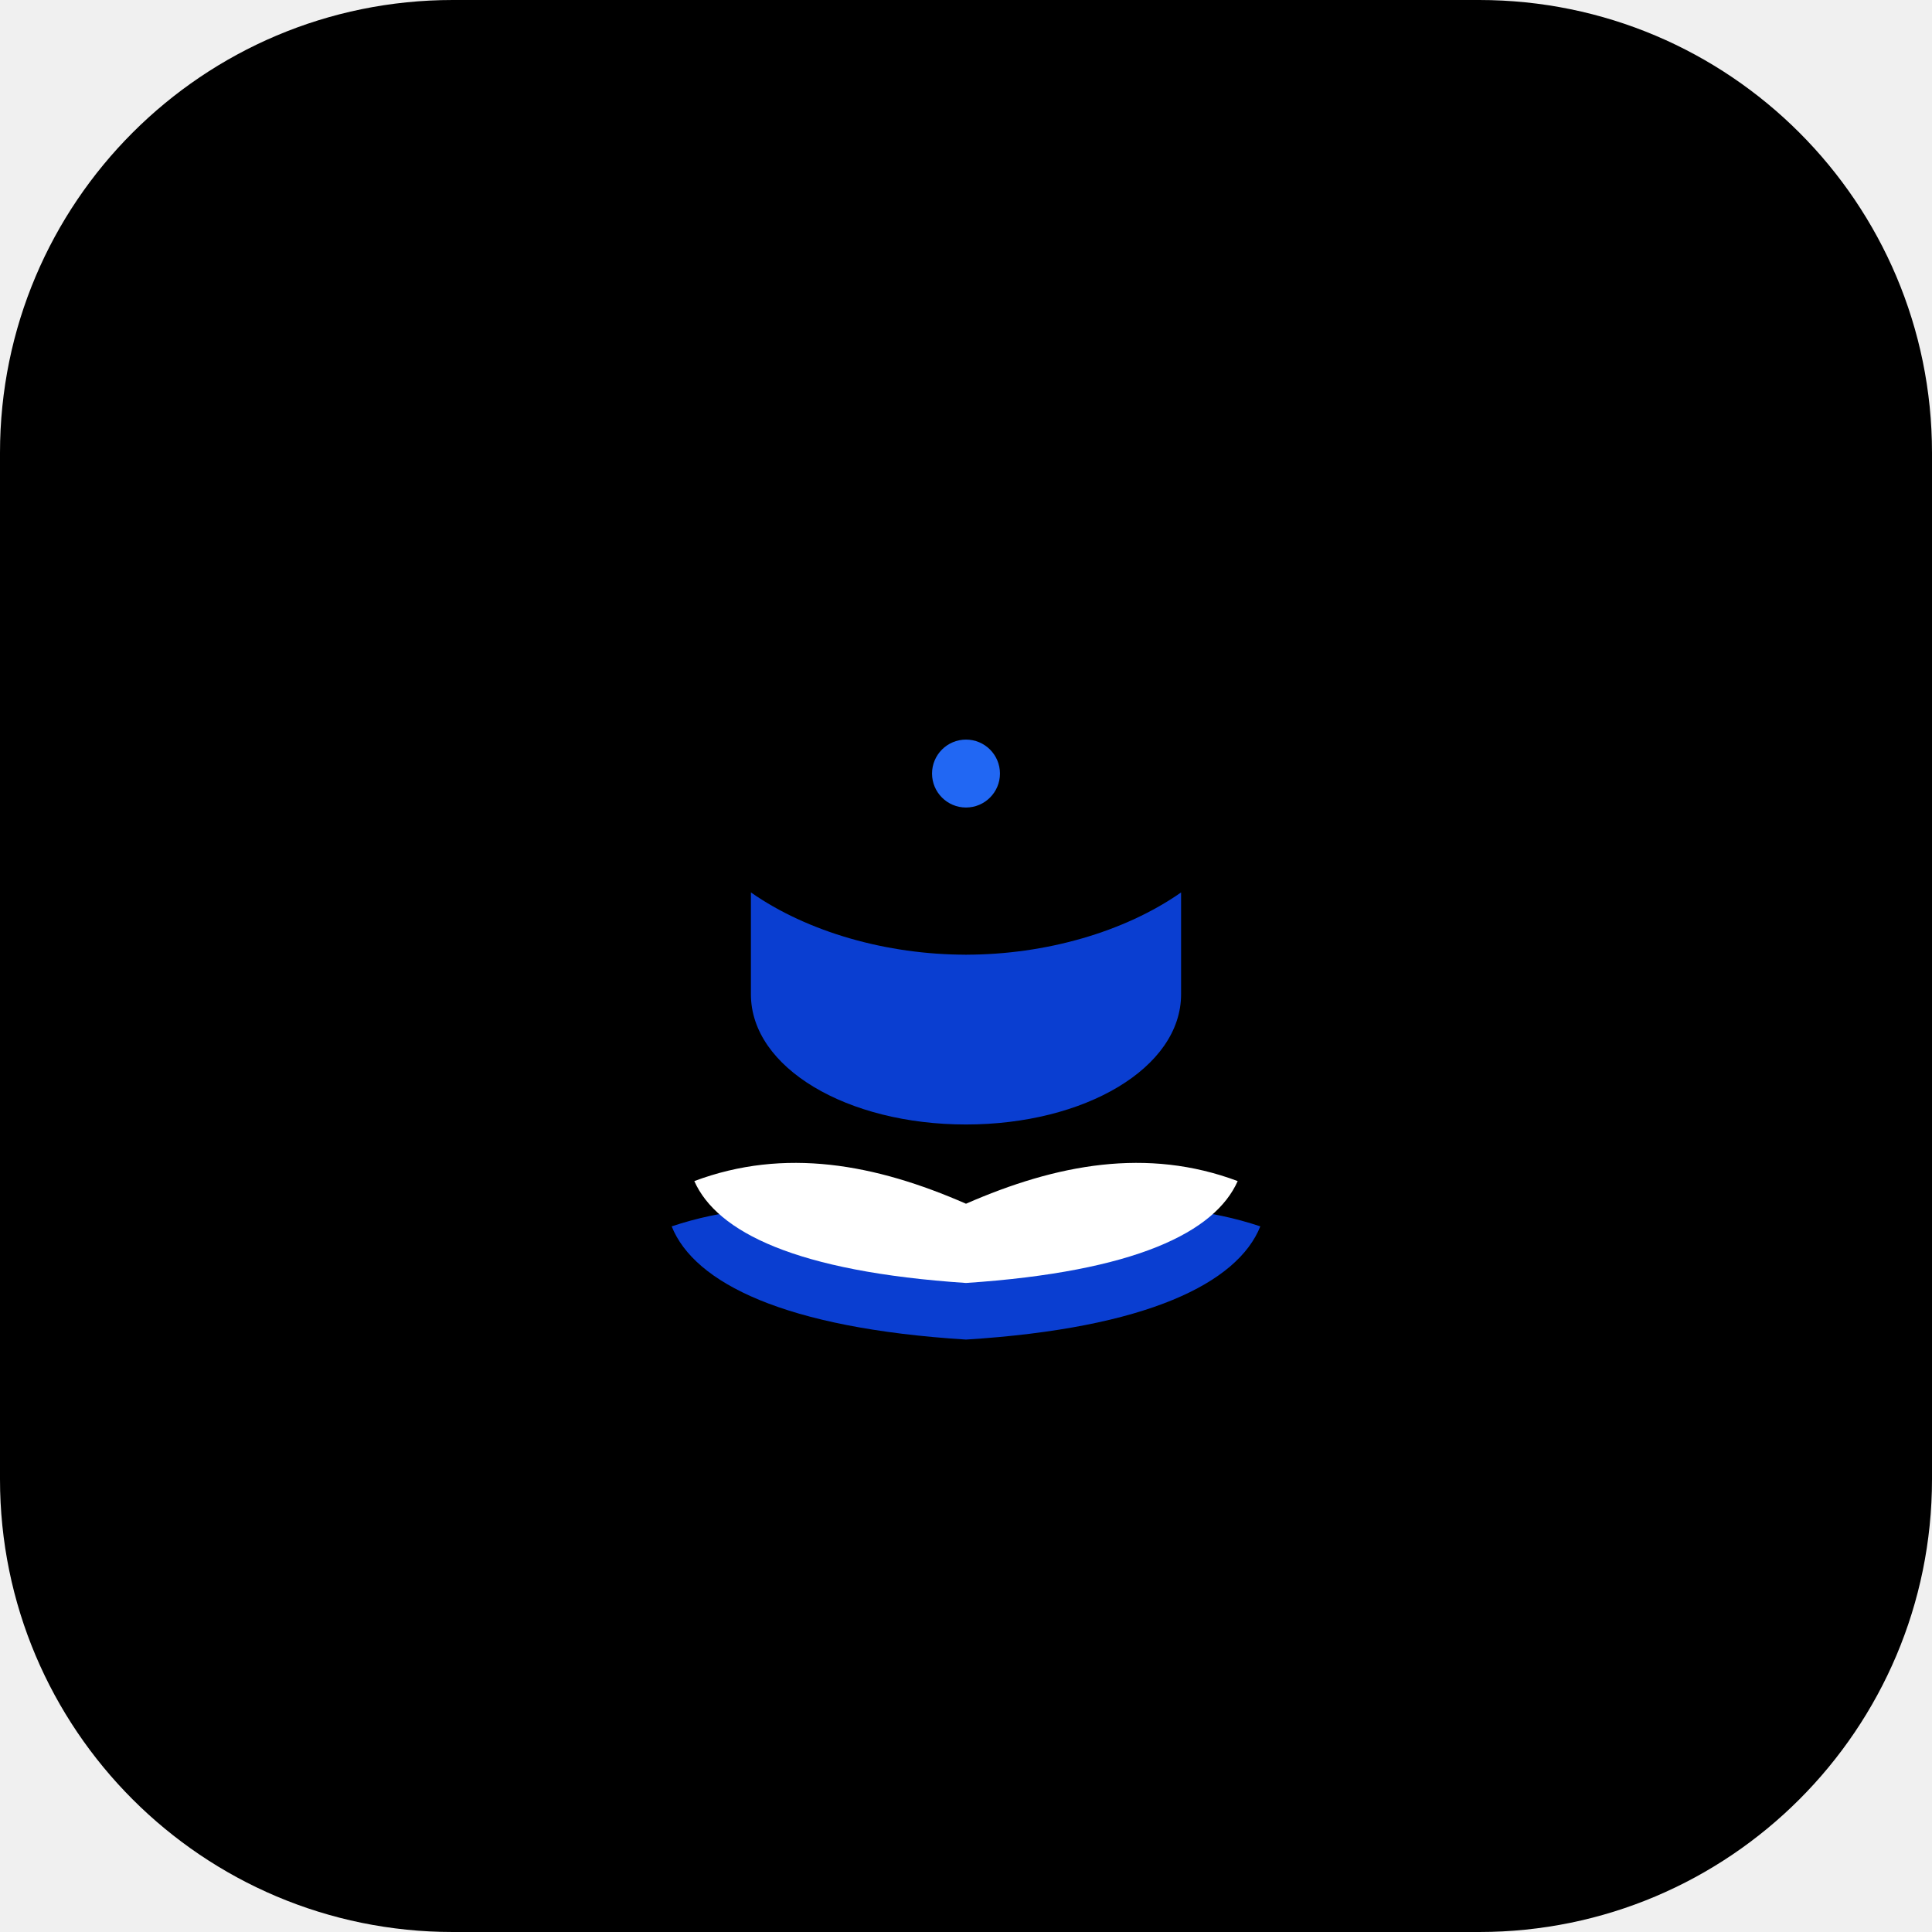
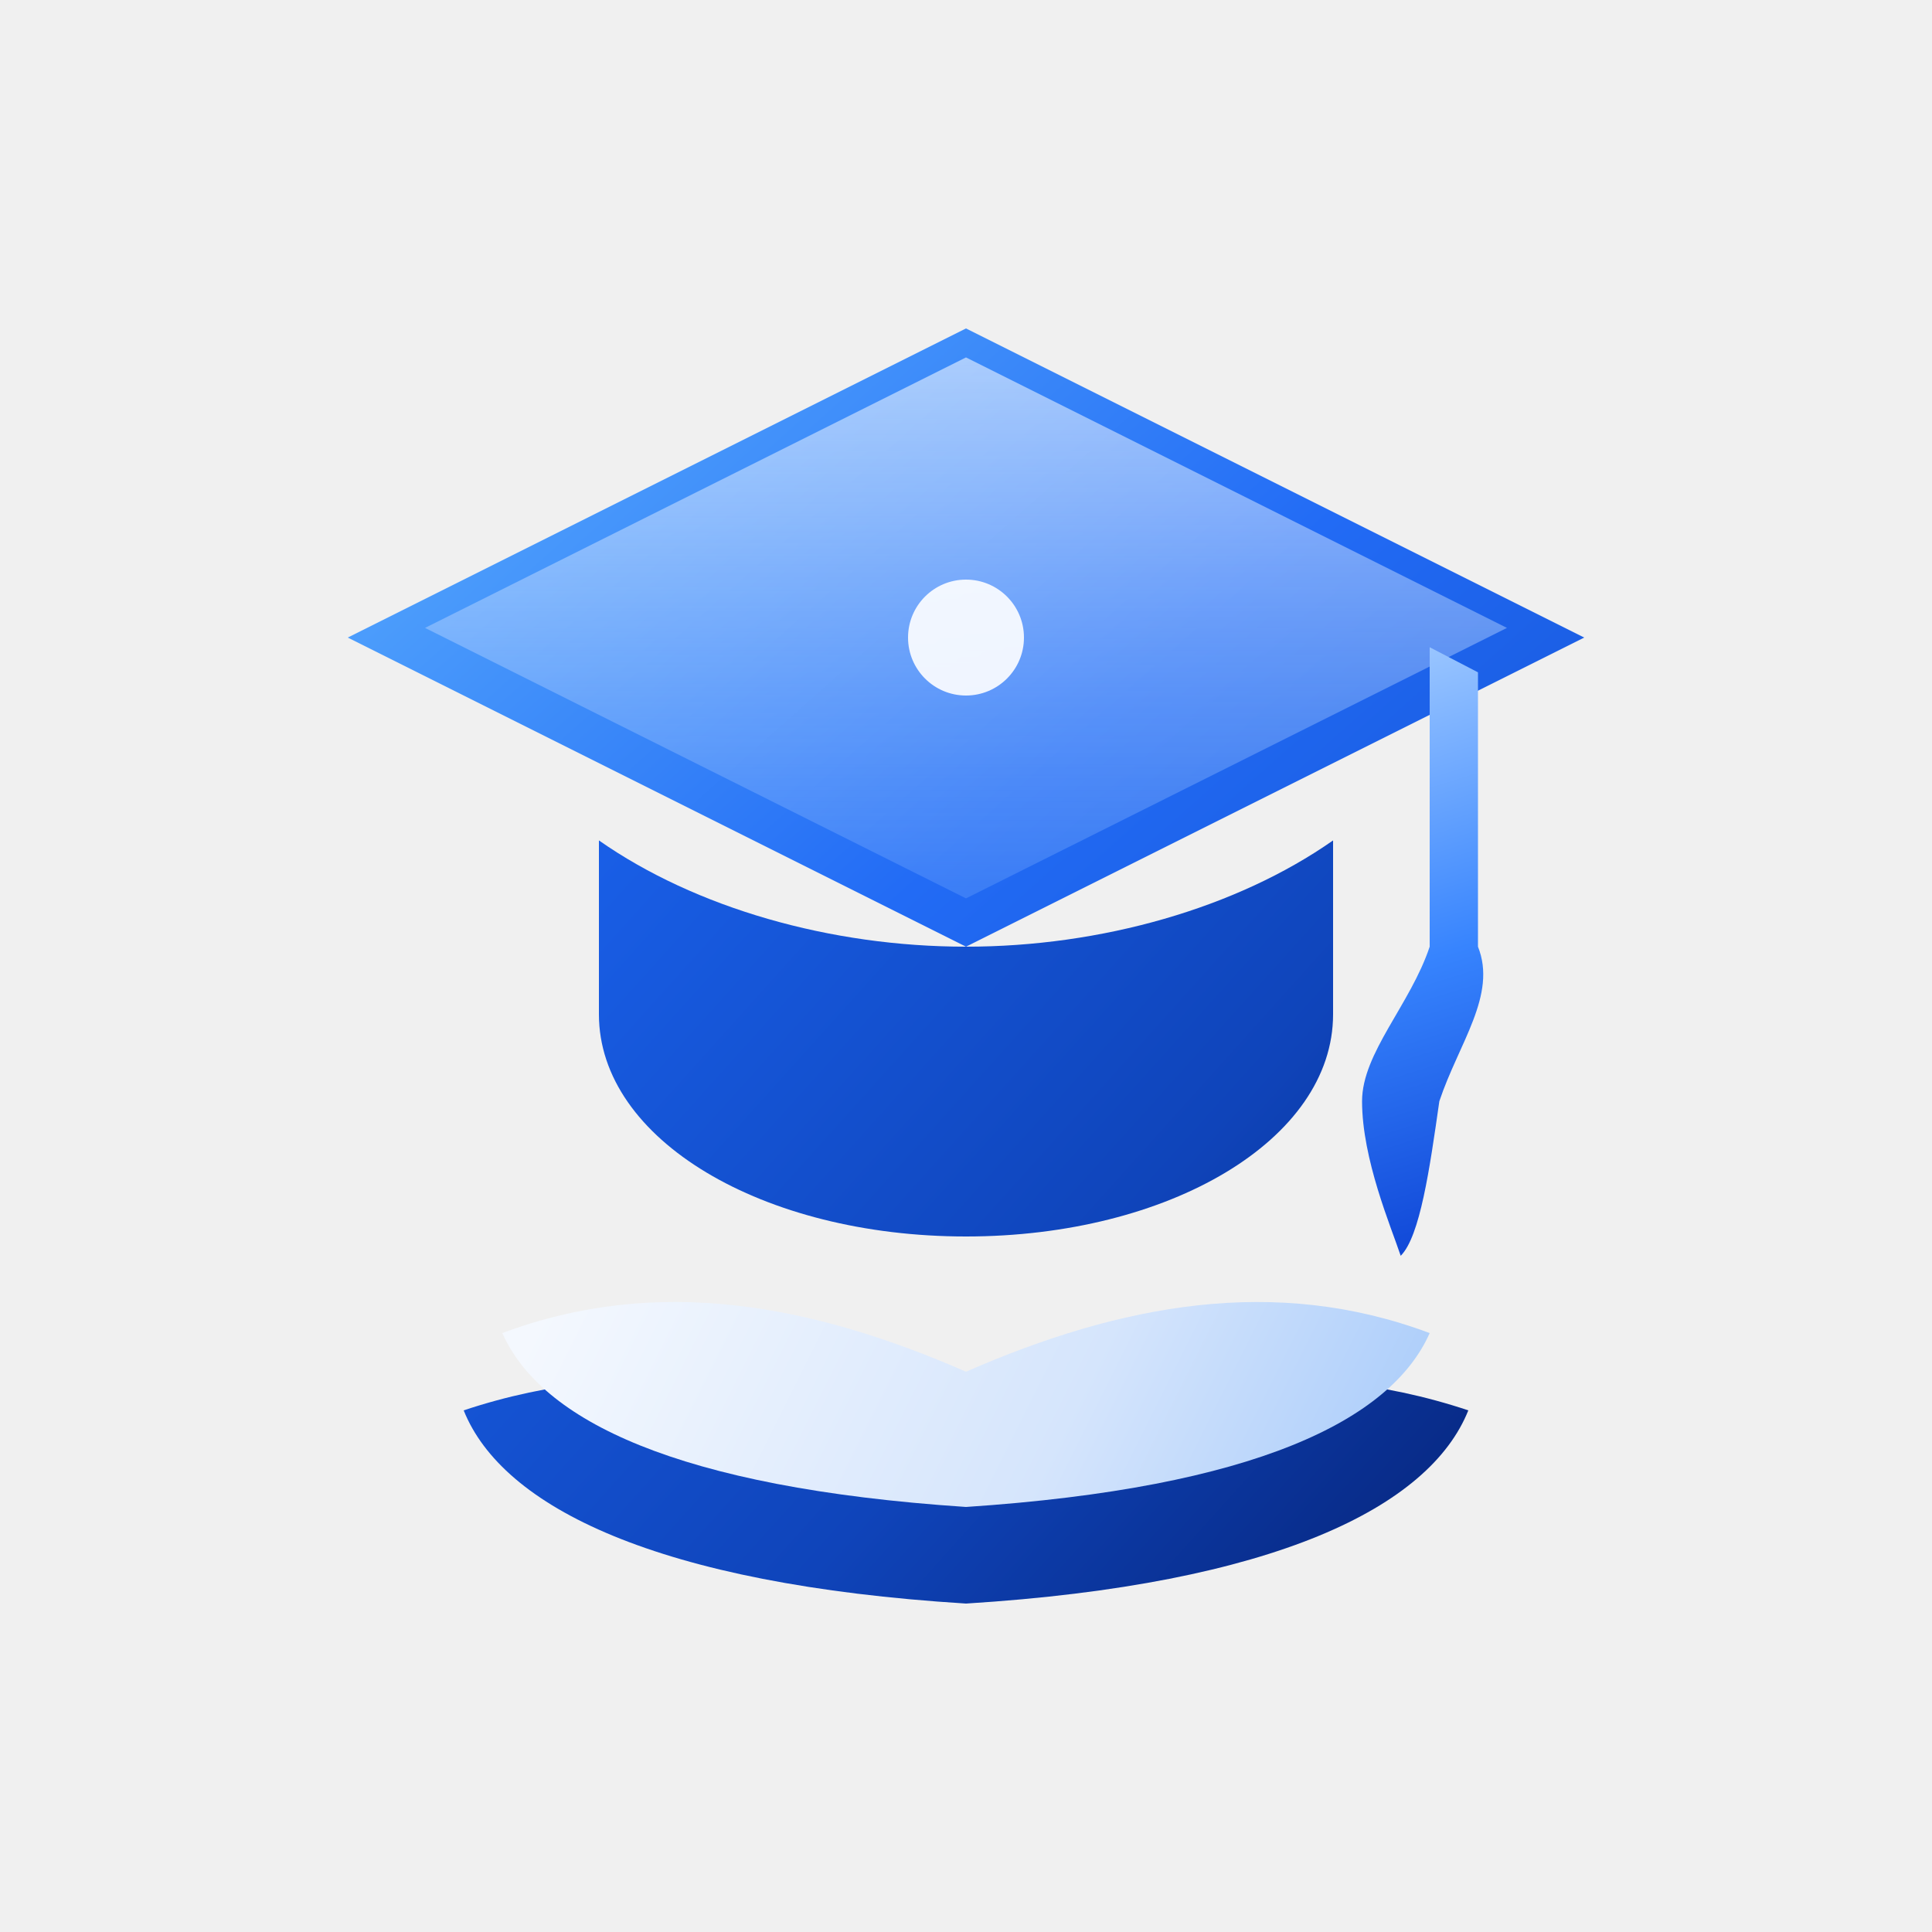
- <svg xmlns="http://www.w3.org/2000/svg" viewBox="0 0 512 512" fill="none">
-   <rect width="512" height="512" rx="120" fill="url(#bgGrad)" />
+ <svg xmlns="http://www.w3.org/2000/svg" viewBox="0 0 100 100" fill="none">
  <defs>
-     <linearGradient id="bgGrad" x1="0" y1="0" x2="512" y2="512" gradientUnits="userSpaceOnUse">
-       <stop offset="0%" stopColor="#3784FE" />
-       <stop offset="100%" stopColor="#1754DF" />
+     <linearGradient id="eduGlow" x1="18" y1="14" x2="82" y2="86" gradientUnits="userSpaceOnUse">
+       <stop offset="0%" stop-color="#60B5FF" />
+       <stop offset="45%" stop-color="#226BF5" />
+       <stop offset="100%" stop-color="#083DB8" />
    </linearGradient>
-     <linearGradient id="capGlow" x1="92" y1="72" x2="420" y2="440" gradientUnits="userSpaceOnUse">
-       <stop offset="0%" stopColor="#FFFFFF" />
-       <stop offset="100%" stopColor="#D5E6FF" />
+     <linearGradient id="eduCapFrost" x1="50" y1="16" x2="50" y2="46" gradientUnits="userSpaceOnUse">
+       <stop offset="0%" stop-color="#FFFFFF" stop-opacity="0.95" />
+       <stop offset="35%" stop-color="#D6E6FF" stop-opacity="0.8" />
+       <stop offset="100%" stop-color="#89B9FF" stop-opacity="0.4" />
+     </linearGradient>
+     <linearGradient id="eduDeep" x1="25" y1="40" x2="75" y2="85" gradientUnits="userSpaceOnUse">
+       <stop offset="0%" stop-color="#1B64F0" />
+       <stop offset="60%" stop-color="#0F44BA" />
+       <stop offset="100%" stop-color="#062378" />
+     </linearGradient>
+     <linearGradient id="eduTassel" x1="74" y1="32" x2="84" y2="64" gradientUnits="userSpaceOnUse">
+       <stop offset="0%" stop-color="#A2CBFF" />
+       <stop offset="50%" stop-color="#3784FE" />
+       <stop offset="100%" stop-color="#0A3ED1" />
+     </linearGradient>
+     <linearGradient id="eduBookPage" x1="30" y1="64" x2="70" y2="84" gradientUnits="userSpaceOnUse">
+       <stop offset="0%" stop-color="#F4F8FE" />
+       <stop offset="60%" stop-color="#D5E5FC" />
+       <stop offset="100%" stop-color="#A8CBFA" />
    </linearGradient>
  </defs>
-   <g transform="translate(106, 106) scale(3)">
-     <path d="M24 73C33 70 42 71.5 50 75C58 71.5 67 70 76 73C74 78 66 82 50 83C34 82 26 78 24 73Z" fill="#0A3ED1" />
-     <path d="M26 69C34 66 42 67.5 50 71C58 67.5 66 66 74 69C72 73.5 65 77 50 78C35 77 28 73.5 26 69Z" fill="#FFFFFF" />
-     <path d="M31 43.5V52.5C31 59 39.5 64 50 64C60.5 64 69 59 69 52.5V43.5C64 47 57 49 50 49C43 49 36 47 31 43.5Z" fill="#0A3ED1" />
-     <path d="M50 17L18 33L50 49L82 33L50 17Z" fill="url(#capGlow)" />
-     <circle cx="50" cy="33" r="3" fill="#2167F3" />
-   </g>
+   <path d="M24 73C33 70 42 71.5 50 75C58 71.5 67 70 76 73C74 78 66 82 50 83C34 82 26 78 24 73Z" fill="url(#eduDeep)" />
+   <path d="M26 69C34 66 42 67.5 50 71C58 67.5 66 66 74 69C72 73.5 65 77 50 78C35 77 28 73.5 26 69Z" fill="url(#eduBookPage)" />
+   <path d="M31 43.5V52.5C31 59 39.5 64 50 64C60.5 64 69 59 69 52.5V43.5C64 47 57 49 50 49C43 49 36 47 31 43.5Z" fill="url(#eduDeep)" />
+   <path d="M50 17L18 33L50 49L82 33L50 17Z" fill="url(#eduGlow)" />
+   <path d="M50 18.5L22 32.5L50 46.5L78 32.5L50 18.5Z" fill="url(#eduCapFrost)" opacity="0.65" />
+   <path d="M74 33.5V49C73 52 70.5 54.5 70.5 57C70.5 60 72 63.5 72.5 65C73.5 64 74 60.5 74.5 57C75.5 54 77.5 51.5 76.5 49V34.8L74 33.5Z" fill="url(#eduTassel)" />
+   <circle cx="50" cy="33" r="3" fill="#FFFFFF" opacity="0.9" />
</svg>
